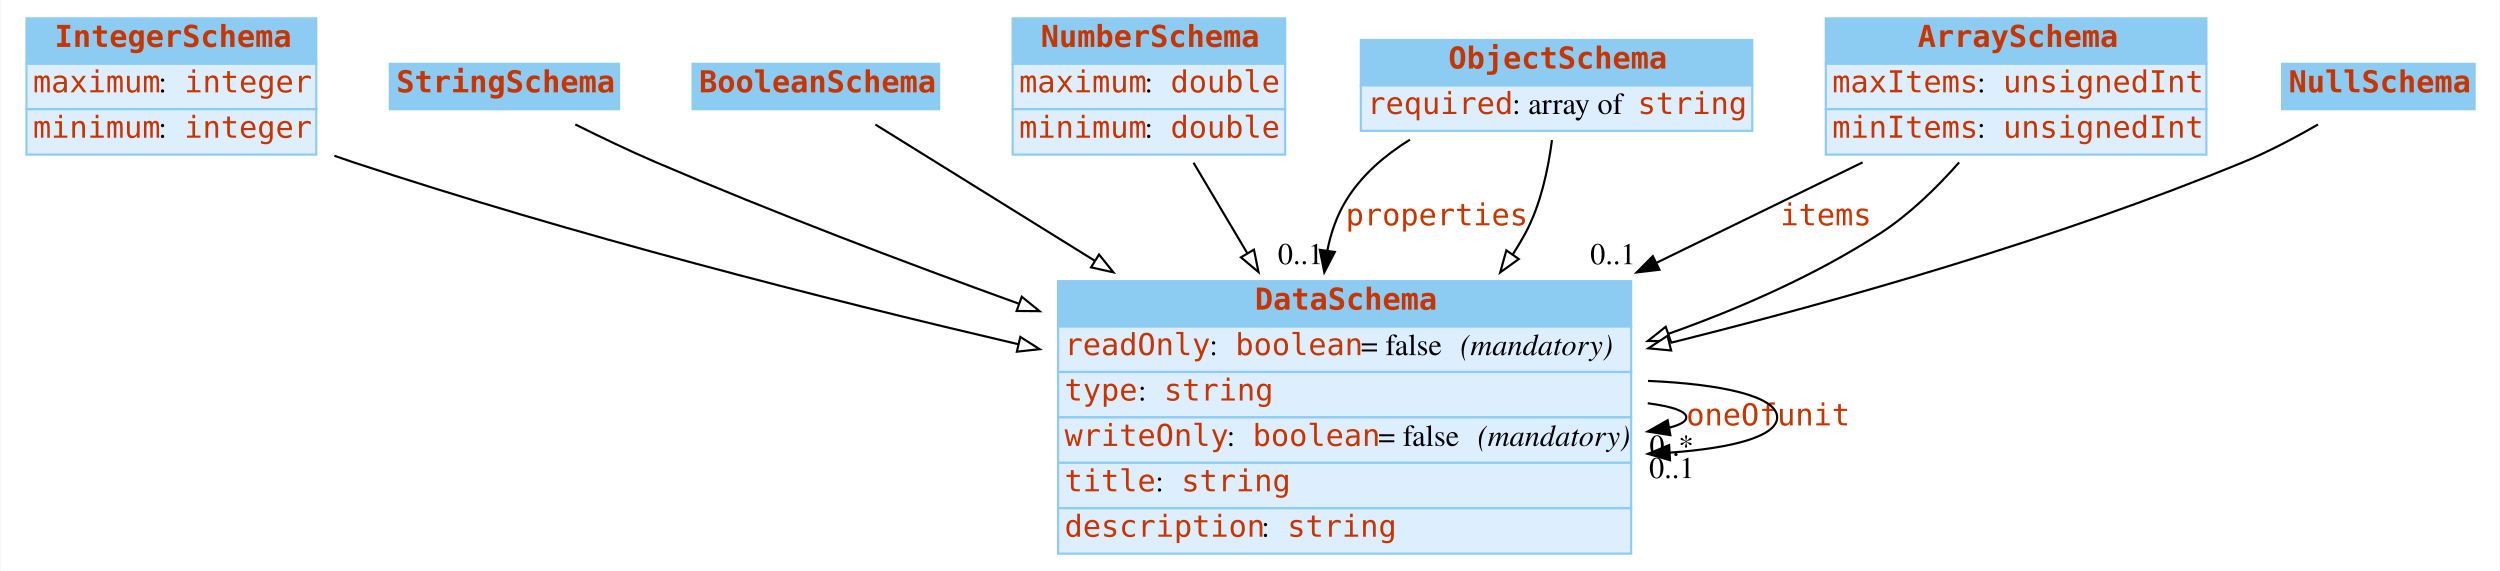
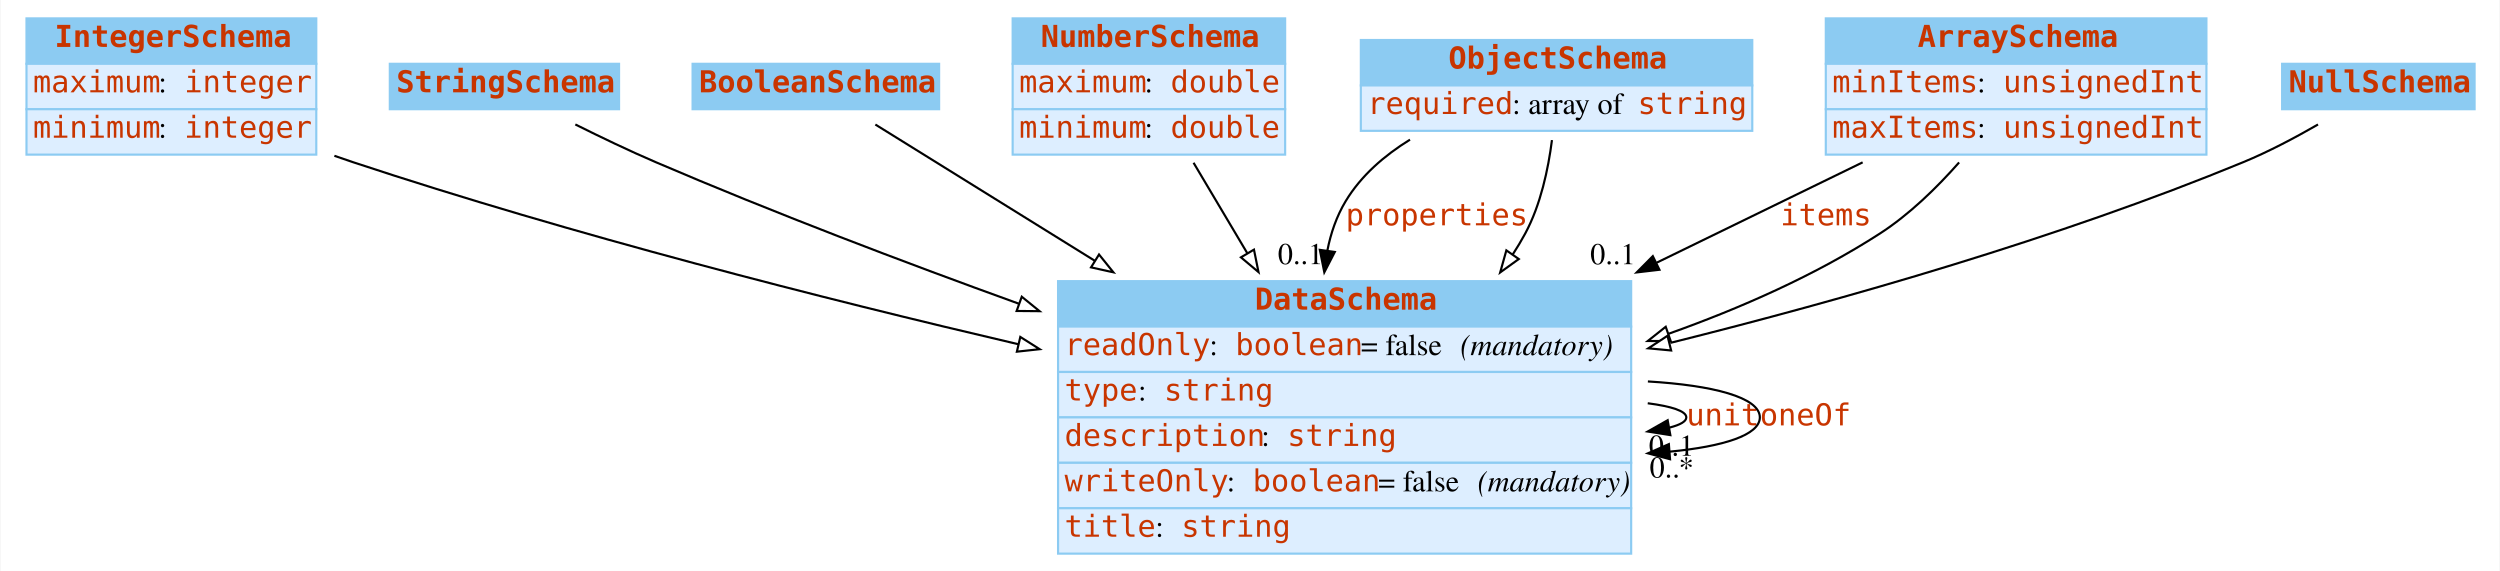
<svg xmlns="http://www.w3.org/2000/svg" width="1156pt" height="264pt" viewBox="0.00 0.00 1155.50 264.00">
  <g id="graph0" class="graph" transform="scale(1 1) rotate(0) translate(4 260)">
    <polygon fill="white" stroke="none" points="-4,4 -4,-260 1151.5,-260 1151.5,4 -4,4" />
    <g id="node1" class="node">
      <polygon fill="#8ccbf2" stroke="none" points="8,-230.5 8,-251.5 142,-251.5 142,-230.5 8,-230.5" />
      <polygon fill="none" stroke="#8ccbf2" points="8,-230.5 8,-251.5 142,-251.5 142,-230.5 8,-230.5" />
      <text text-anchor="start" x="21" y="-238.3" font-family="mono" font-weight="bold" font-size="14.00" fill="#c83500">IntegerSchema</text>
      <polygon fill="#ddeeff" stroke="none" points="8,-209.5 8,-230.5 142,-230.5 142,-209.5 8,-209.5" />
      <polygon fill="none" stroke="#8ccbf2" points="8,-209.5 8,-230.5 142,-230.5 142,-209.5 8,-209.5" />
      <text text-anchor="start" x="11" y="-217.3" font-family="mono" font-size="14.00" fill="#c83500">maximum</text>
      <text text-anchor="start" x="69" y="-217.3" font-family="Times,serif" font-size="14.00"> : </text>
      <text text-anchor="start" x="81" y="-217.3" font-family="mono" font-size="14.00" fill="#c83500">integer</text>
      <polygon fill="#ddeeff" stroke="none" points="8,-188.5 8,-209.5 142,-209.5 142,-188.5 8,-188.5" />
      <polygon fill="none" stroke="#8ccbf2" points="8,-188.5 8,-209.5 142,-209.5 142,-188.5 8,-188.5" />
      <text text-anchor="start" x="11" y="-196.3" font-family="mono" font-size="14.00" fill="#c83500">minimum</text>
      <text text-anchor="start" x="69" y="-196.3" font-family="Times,serif" font-size="14.00"> : </text>
      <text text-anchor="start" x="81" y="-196.3" font-family="mono" font-size="14.00" fill="#c83500">integer</text>
    </g>
    <g id="node8" class="node">
      <polygon fill="#8ccbf2" stroke="none" points="485,-109 485,-130 750,-130 750,-109 485,-109" />
      <polygon fill="none" stroke="#8ccbf2" points="485,-109 485,-130 750,-130 750,-109 485,-109" />
      <text text-anchor="start" x="576" y="-116.8" font-family="mono" font-weight="bold" font-size="14.00" fill="#c83500">DataSchema</text>
      <polygon fill="#ddeeff" stroke="none" points="485,-88 485,-109 750,-109 750,-88 485,-88" />
      <polygon fill="none" stroke="#8ccbf2" points="485,-88 485,-109 750,-109 750,-88 485,-88" />
      <text text-anchor="start" x="488" y="-95.8" font-family="mono" font-size="14.00" fill="#c83500">readOnly</text>
      <text text-anchor="start" x="555" y="-95.8" font-family="Times,serif" font-size="14.00"> : </text>
      <text text-anchor="start" x="567" y="-95.8" font-family="mono" font-size="14.00" fill="#c83500">boolean</text>
      <text text-anchor="start" x="625" y="-95.8" font-family="Times,serif" font-size="14.00"> = false </text>
      <text text-anchor="start" x="671" y="-95.8" font-family="Times,serif" font-style="italic" font-size="14.00">(mandatory)</text>
      <polygon fill="#ddeeff" stroke="none" points="485,-67 485,-88 750,-88 750,-67 485,-67" />
      <polygon fill="none" stroke="#8ccbf2" points="485,-67 485,-88 750,-88 750,-67 485,-67" />
      <text text-anchor="start" x="488" y="-74.8" font-family="mono" font-size="14.00" fill="#c83500">type</text>
      <text text-anchor="start" x="522" y="-74.8" font-family="Times,serif" font-size="14.00"> : </text>
      <text text-anchor="start" x="534" y="-74.8" font-family="mono" font-size="14.00" fill="#c83500">string</text>
      <polygon fill="#ddeeff" stroke="none" points="485,-46 485,-67 750,-67 750,-46 485,-46" />
      <polygon fill="none" stroke="#8ccbf2" points="485,-46 485,-67 750,-67 750,-46 485,-46" />
-       <text text-anchor="start" x="488" y="-53.8" font-family="mono" font-size="14.00" fill="#c83500">writeOnly</text>
-       <text text-anchor="start" x="563" y="-53.8" font-family="Times,serif" font-size="14.00"> : </text>
-       <text text-anchor="start" x="575" y="-53.8" font-family="mono" font-size="14.00" fill="#c83500">boolean</text>
-       <text text-anchor="start" x="633" y="-53.8" font-family="Times,serif" font-size="14.00"> = false </text>
-       <text text-anchor="start" x="679" y="-53.8" font-family="Times,serif" font-style="italic" font-size="14.00">(mandatory)</text>
+       <text text-anchor="start" x="488" y="-53.8" font-family="mono" font-size="14.00" fill="#c83500">description</text>
+       <text text-anchor="start" x="579" y="-53.8" font-family="Times,serif" font-size="14.00"> : </text>
+       <text text-anchor="start" x="591" y="-53.8" font-family="mono" font-size="14.00" fill="#c83500">string</text>
      <polygon fill="#ddeeff" stroke="none" points="485,-25 485,-46 750,-46 750,-25 485,-25" />
      <polygon fill="none" stroke="#8ccbf2" points="485,-25 485,-46 750,-46 750,-25 485,-25" />
-       <text text-anchor="start" x="488" y="-32.8" font-family="mono" font-size="14.00" fill="#c83500">title</text>
-       <text text-anchor="start" x="530" y="-32.8" font-family="Times,serif" font-size="14.00"> : </text>
-       <text text-anchor="start" x="542" y="-32.8" font-family="mono" font-size="14.00" fill="#c83500">string</text>
+       <text text-anchor="start" x="488" y="-32.8" font-family="mono" font-size="14.00" fill="#c83500">writeOnly</text>
+       <text text-anchor="start" x="563" y="-32.8" font-family="Times,serif" font-size="14.00"> : </text>
+       <text text-anchor="start" x="575" y="-32.8" font-family="mono" font-size="14.00" fill="#c83500">boolean</text>
+       <text text-anchor="start" x="633" y="-32.8" font-family="Times,serif" font-size="14.00"> = false </text>
+       <text text-anchor="start" x="679" y="-32.8" font-family="Times,serif" font-style="italic" font-size="14.00">(mandatory)</text>
      <polygon fill="#ddeeff" stroke="none" points="485,-4 485,-25 750,-25 750,-4 485,-4" />
      <polygon fill="none" stroke="#8ccbf2" points="485,-4 485,-25 750,-25 750,-4 485,-4" />
-       <text text-anchor="start" x="488" y="-11.8" font-family="mono" font-size="14.00" fill="#c83500">description</text>
-       <text text-anchor="start" x="579" y="-11.8" font-family="Times,serif" font-size="14.00"> : </text>
-       <text text-anchor="start" x="591" y="-11.8" font-family="mono" font-size="14.00" fill="#c83500">string</text>
+       <text text-anchor="start" x="488" y="-11.8" font-family="mono" font-size="14.00" fill="#c83500">title</text>
+       <text text-anchor="start" x="530" y="-11.8" font-family="Times,serif" font-size="14.00"> : </text>
+       <text text-anchor="start" x="542" y="-11.8" font-family="mono" font-size="14.00" fill="#c83500">string</text>
    </g>
-     <g id="edge5" class="edge">
+     <g id="edge7" class="edge">
      <path fill="none" stroke="black" d="M150.369,-187.964C153.272,-186.934 156.157,-185.942 159,-185 260.191,-151.477 376.605,-121.851 466.743,-100.798" />
      <polygon fill="white" stroke="black" points="467.543,-104.206 476.49,-98.531 465.957,-97.388 467.543,-104.206" />
    </g>
    <g id="node2" class="node">
      <polygon fill="#8ccbf2" stroke="none" points="176,-209.5 176,-230.5 282,-230.5 282,-209.5 176,-209.5" />
      <polygon fill="none" stroke="#8ccbf2" points="176,-209.5 176,-230.5 282,-230.5 282,-209.5 176,-209.5" />
      <text text-anchor="start" x="179" y="-217.3" font-family="mono" font-weight="bold" font-size="14.00" fill="#c83500">StringSchema</text>
    </g>
    <g id="edge11" class="edge">
      <path fill="none" stroke="black" d="M261.782,-202.455C273.412,-196.645 286.673,-190.288 299,-185 353.06,-161.809 413.406,-138.884 466.88,-119.556" />
      <polygon fill="white" stroke="black" points="468.213,-122.796 476.435,-116.114 465.84,-116.21 468.213,-122.796" />
    </g>
    <g id="node3" class="node">
      <polygon fill="#8ccbf2" stroke="none" points="316,-209.5 316,-230.5 430,-230.5 430,-209.5 316,-209.5" />
      <polygon fill="none" stroke="#8ccbf2" points="316,-209.5 316,-230.5 430,-230.5 430,-209.5 316,-209.5" />
      <text text-anchor="start" x="319" y="-217.3" font-family="mono" font-weight="bold" font-size="14.00" fill="#c83500">BooleanSchema</text>
    </g>
-     <g id="edge7" class="edge">
+     <g id="edge8" class="edge">
      <path fill="none" stroke="black" d="M400.516,-202.416C425.544,-186.876 464.241,-162.848 502.035,-139.382" />
      <polygon fill="white" stroke="black" points="503.939,-142.32 510.588,-134.071 500.246,-136.373 503.939,-142.32" />
    </g>
    <g id="node4" class="node">
      <polygon fill="#8ccbf2" stroke="none" points="464,-230.5 464,-251.5 590,-251.5 590,-230.5 464,-230.5" />
      <polygon fill="none" stroke="#8ccbf2" points="464,-230.5 464,-251.5 590,-251.5 590,-230.5 464,-230.5" />
      <text text-anchor="start" x="477" y="-238.3" font-family="mono" font-weight="bold" font-size="14.00" fill="#c83500">NumberSchema</text>
      <polygon fill="#ddeeff" stroke="none" points="464,-209.5 464,-230.5 590,-230.5 590,-209.5 464,-209.5" />
      <polygon fill="none" stroke="#8ccbf2" points="464,-209.5 464,-230.5 590,-230.5 590,-209.5 464,-209.5" />
      <text text-anchor="start" x="467" y="-217.3" font-family="mono" font-size="14.00" fill="#c83500">maximum</text>
      <text text-anchor="start" x="525" y="-217.3" font-family="Times,serif" font-size="14.00"> : </text>
      <text text-anchor="start" x="537" y="-217.3" font-family="mono" font-size="14.00" fill="#c83500">double</text>
      <polygon fill="#ddeeff" stroke="none" points="464,-188.5 464,-209.5 590,-209.5 590,-188.5 464,-188.5" />
      <polygon fill="none" stroke="#8ccbf2" points="464,-188.5 464,-209.5 590,-209.5 590,-188.5 464,-188.5" />
      <text text-anchor="start" x="467" y="-196.3" font-family="mono" font-size="14.00" fill="#c83500">minimum</text>
      <text text-anchor="start" x="525" y="-196.3" font-family="Times,serif" font-size="14.00"> : </text>
      <text text-anchor="start" x="537" y="-196.3" font-family="mono" font-size="14.00" fill="#c83500">double</text>
    </g>
-     <g id="edge10" class="edge">
+     <g id="edge6" class="edge">
      <path fill="none" stroke="black" d="M547.648,-184.743C555.11,-172.182 563.85,-157.47 572.562,-142.804" />
      <polygon fill="white" stroke="black" points="575.58,-144.577 577.678,-134.192 569.562,-141.002 575.58,-144.577" />
    </g>
    <g id="node5" class="node">
      <polygon fill="#8ccbf2" stroke="none" points="625,-220.5 625,-241.5 806,-241.5 806,-220.5 625,-220.5" />
      <polygon fill="none" stroke="#8ccbf2" points="625,-220.5 625,-241.5 806,-241.5 806,-220.5 625,-220.5" />
      <text text-anchor="start" x="665.5" y="-228.3" font-family="mono" font-weight="bold" font-size="14.00" fill="#c83500">ObjectSchema</text>
      <polygon fill="#ddeeff" stroke="none" points="625,-199.5 625,-220.5 806,-220.5 806,-199.5 625,-199.5" />
      <polygon fill="none" stroke="#8ccbf2" points="625,-199.5 625,-220.5 806,-220.5 806,-199.5 625,-199.5" />
      <text text-anchor="start" x="628" y="-207.3" font-family="mono" font-size="14.00" fill="#c83500">required</text>
      <text text-anchor="start" x="695" y="-207.3" font-family="Times,serif" font-size="14.00"> : array of </text>
      <text text-anchor="start" x="753" y="-207.3" font-family="mono" font-size="14.00" fill="#c83500">string</text>
    </g>
    <g id="edge1" class="edge">
      <path fill="none" stroke="black" d="M647.732,-195.423C635.903,-188.127 625.117,-178.808 618,-167 613.774,-159.988 611.086,-152.158 609.509,-144.057" />
      <polygon fill="black" stroke="black" points="612.965,-143.495 608.11,-134.078 606.033,-144.467 612.965,-143.495" />
      <text text-anchor="start" x="618" y="-155.8" font-family="mono" font-size="14.00" fill="#c83500">properties</text>
      <text text-anchor="middle" x="597.11" y="-137.878" font-family="Times,serif" font-size="14.00">0..1</text>
    </g>
-     <g id="edge9" class="edge">
+     <g id="edge10" class="edge">
      <path fill="none" stroke="black" d="M713.377,-195.225C711.666,-181.829 708.163,-165.27 701,-152 699.231,-148.722 697.293,-145.488 695.219,-142.309" />
      <polygon fill="white" stroke="black" points="698.03,-140.221 689.434,-134.027 692.291,-144.23 698.03,-140.221" />
    </g>
    <g id="node6" class="node">
      <polygon fill="#8ccbf2" stroke="none" points="840,-230.5 840,-251.5 1016,-251.5 1016,-230.5 840,-230.5" />
      <polygon fill="none" stroke="#8ccbf2" points="840,-230.5 840,-251.5 1016,-251.5 1016,-230.5 840,-230.5" />
      <text text-anchor="start" x="882.5" y="-238.3" font-family="mono" font-weight="bold" font-size="14.00" fill="#c83500">ArraySchema</text>
      <polygon fill="#ddeeff" stroke="none" points="840,-209.5 840,-230.5 1016,-230.5 1016,-209.5 840,-209.5" />
      <polygon fill="none" stroke="#8ccbf2" points="840,-209.5 840,-230.5 1016,-230.5 1016,-209.5 840,-209.5" />
-       <text text-anchor="start" x="843" y="-217.3" font-family="mono" font-size="14.00" fill="#c83500">maxItems</text>
+       <text text-anchor="start" x="843" y="-217.3" font-family="mono" font-size="14.00" fill="#c83500">minItems</text>
      <text text-anchor="start" x="910" y="-217.3" font-family="Times,serif" font-size="14.00"> : </text>
      <text text-anchor="start" x="922" y="-217.3" font-family="mono" font-size="14.00" fill="#c83500">unsignedInt</text>
      <polygon fill="#ddeeff" stroke="none" points="840,-188.5 840,-209.5 1016,-209.5 1016,-188.5 840,-188.5" />
      <polygon fill="none" stroke="#8ccbf2" points="840,-188.5 840,-209.5 1016,-209.5 1016,-188.5 840,-188.5" />
-       <text text-anchor="start" x="843" y="-196.3" font-family="mono" font-size="14.00" fill="#c83500">minItems</text>
+       <text text-anchor="start" x="843" y="-196.3" font-family="mono" font-size="14.00" fill="#c83500">maxItems</text>
      <text text-anchor="start" x="910" y="-196.3" font-family="Times,serif" font-size="14.00"> : </text>
      <text text-anchor="start" x="922" y="-196.3" font-family="mono" font-size="14.00" fill="#c83500">unsignedInt</text>
    </g>
    <g id="edge2" class="edge">
      <path fill="none" stroke="black" d="M857.04,-184.933C828.691,-171.123 794.956,-154.689 761.866,-138.57" />
      <polygon fill="black" stroke="black" points="763.078,-135.267 752.555,-134.034 760.012,-141.56 763.078,-135.267" />
      <text text-anchor="start" x="819" y="-155.8" font-family="mono" font-size="14.00" fill="#c83500">items</text>
      <text text-anchor="middle" x="741.555" y="-137.834" font-family="Times,serif" font-size="14.00">0..1</text>
    </g>
-     <g id="edge6" class="edge">
+     <g id="edge5" class="edge">
      <path fill="none" stroke="black" d="M901.641,-184.886C891.278,-173.14 878.602,-160.781 865,-152 835.327,-132.845 800.821,-117.58 767.15,-105.607" />
      <polygon fill="white" stroke="black" points="768.275,-102.293 757.68,-102.317 765.978,-108.905 768.275,-102.293" />
    </g>
    <g id="node7" class="node">
      <polygon fill="#8ccbf2" stroke="none" points="1051,-209.5 1051,-230.5 1140,-230.5 1140,-209.5 1051,-209.5" />
      <polygon fill="none" stroke="#8ccbf2" points="1051,-209.5 1051,-230.5 1140,-230.5 1140,-209.5 1051,-209.5" />
      <text text-anchor="start" x="1054" y="-217.3" font-family="mono" font-weight="bold" font-size="14.00" fill="#c83500">NullSchema</text>
    </g>
-     <g id="edge8" class="edge">
+     <g id="edge9" class="edge">
      <path fill="none" stroke="black" d="M1067.6,-202.442C1057.06,-196.364 1044.73,-189.835 1033,-185 947.691,-149.836 848.334,-121.455 768.118,-101.455" />
      <polygon fill="white" stroke="black" points="768.481,-97.939 757.933,-98.935 766.799,-104.734 768.481,-97.939" />
    </g>
    <g id="edge3" class="edge">
      <path fill="none" stroke="black" d="M757.658,-73.536C768.688,-72.099 775.5,-69.92 775.5,-67 775.5,-65.129 772.704,-63.563 767.795,-62.301" />
      <polygon fill="black" stroke="black" points="768.122,-58.803 757.658,-60.464 766.874,-65.691 768.122,-58.803" />
-       <text text-anchor="start" x="775.5" y="-63.3" font-family="mono" font-size="14.00" fill="#c83500">oneOf</text>
-       <text text-anchor="middle" x="768.658" y="-49.264" font-family="Times,serif" font-size="14.00">0..*</text>
+       <text text-anchor="start" x="775.5" y="-63.3" font-family="mono" font-size="14.00" fill="#c83500">unit</text>
+       <text text-anchor="middle" x="768.658" y="-49.264" font-family="Times,serif" font-size="14.00">0..1</text>
    </g>
    <g id="edge4" class="edge">
-       <path fill="none" stroke="black" d="M757.781,-83.87C791.817,-82.416 817.5,-76.793 817.5,-67 817.5,-58.202 796.769,-52.769 767.875,-50.702" />
-       <polygon fill="black" stroke="black" points="767.963,-47.202 757.781,-50.13 767.567,-54.19 767.963,-47.202" />
-       <text text-anchor="start" x="817.5" y="-63.3" font-family="mono" font-size="14.00" fill="#c83500">unit</text>
-       <text text-anchor="middle" x="768.781" y="-38.93" font-family="Times,serif" font-size="14.00">0..1</text>
+       <path fill="none" stroke="black" d="M757.733,-83.618C787.651,-81.838 809.5,-76.299 809.5,-67 809.5,-58.791 792.472,-53.512 767.896,-51.163" />
+       <polygon fill="black" stroke="black" points="767.972,-47.658 757.733,-50.382 767.435,-54.638 767.972,-47.658" />
+       <text text-anchor="start" x="809.5" y="-63.3" font-family="mono" font-size="14.00" fill="#c83500">oneOf</text>
+       <text text-anchor="middle" x="768.733" y="-39.182" font-family="Times,serif" font-size="14.00">0..*</text>
    </g>
  </g>
</svg>
